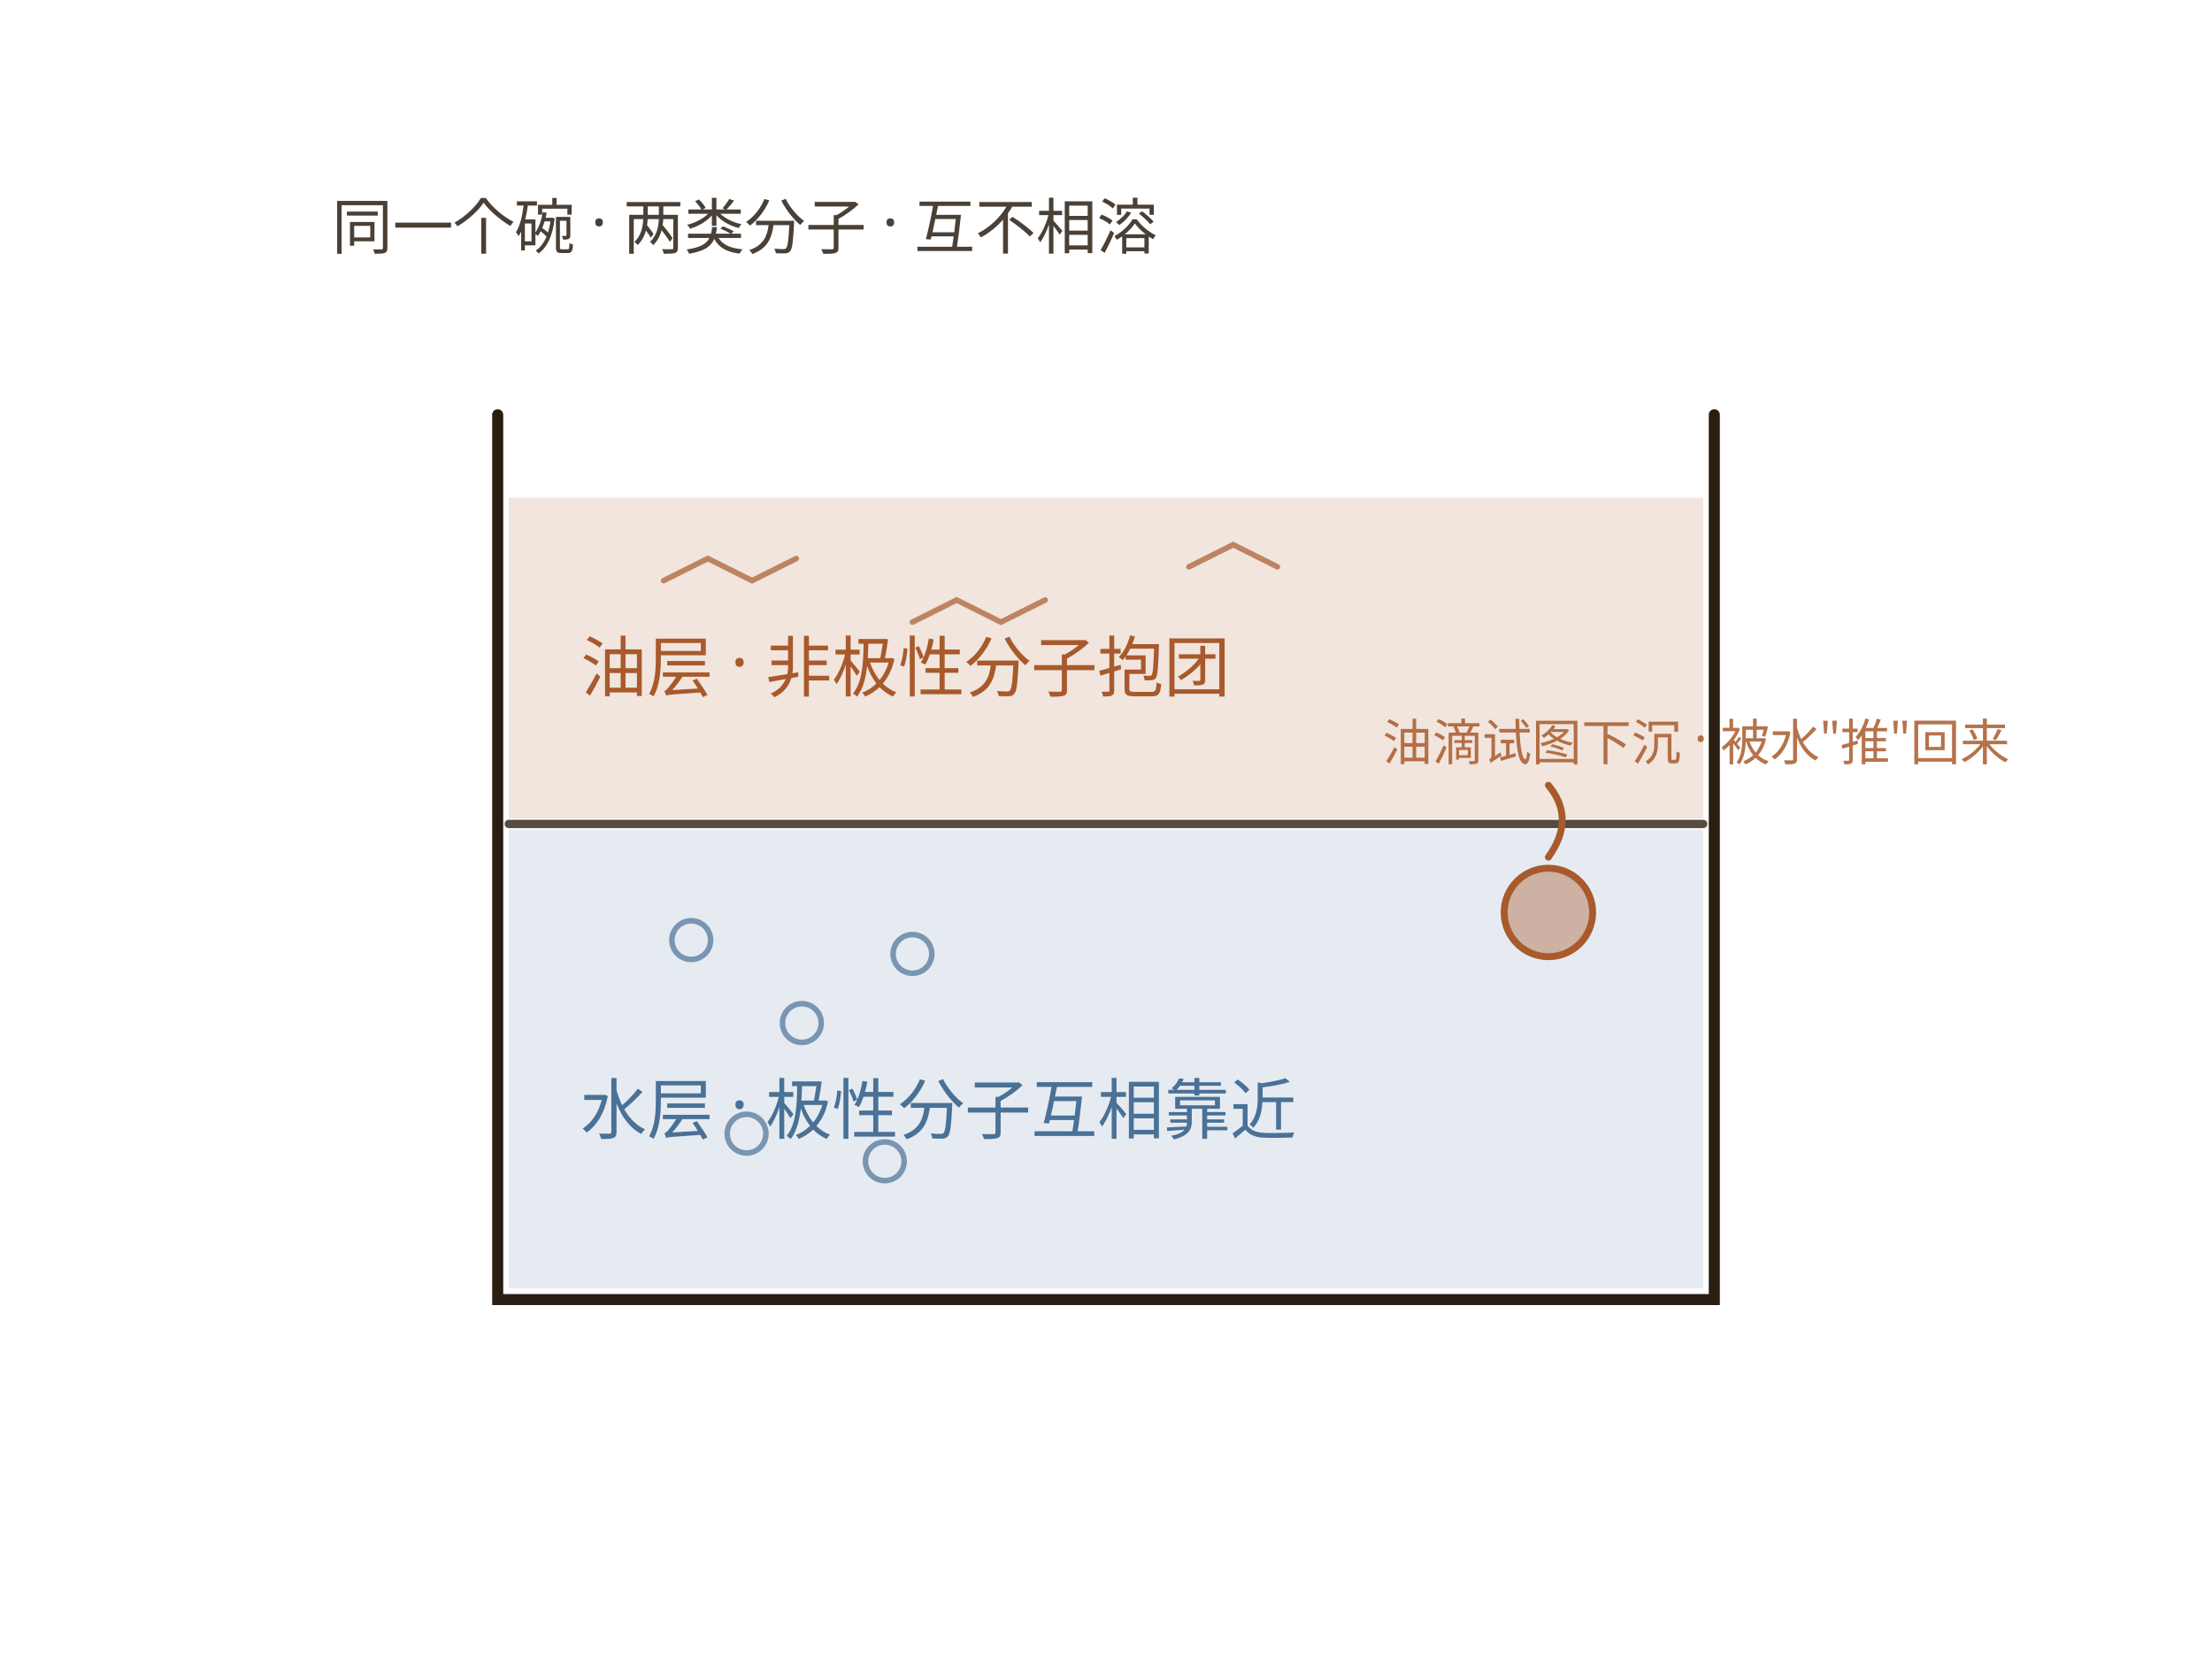
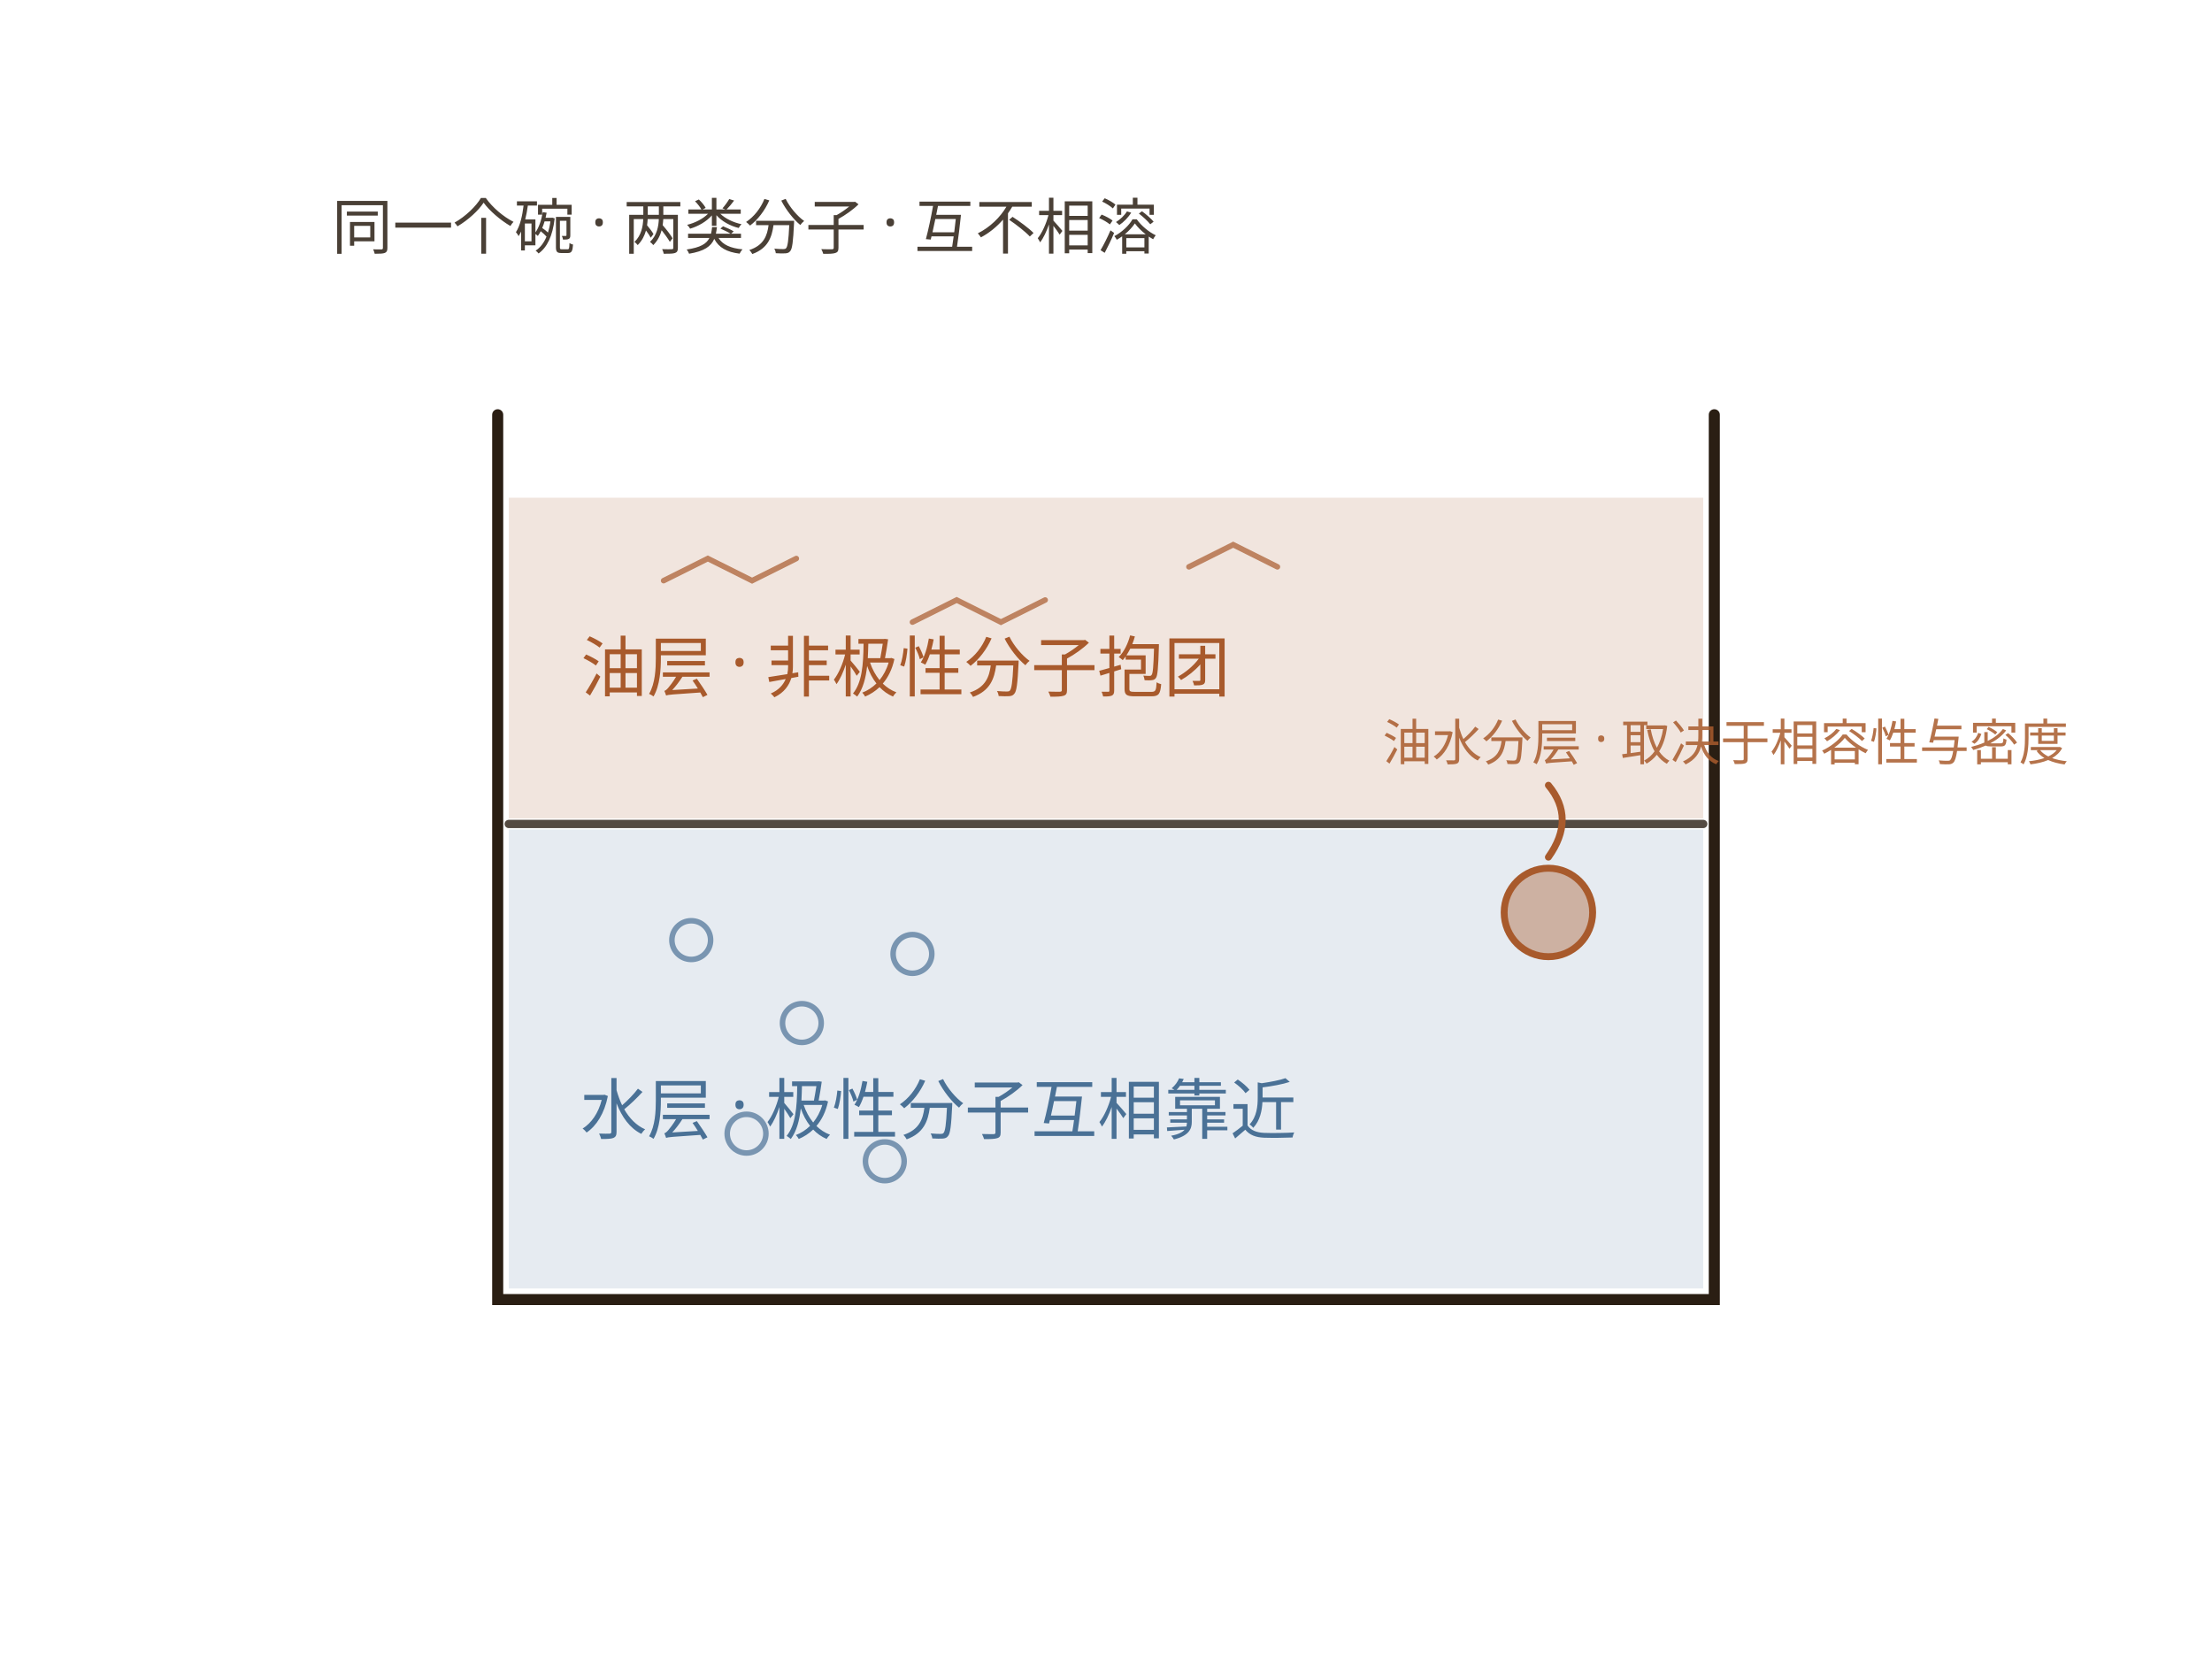
<svg xmlns="http://www.w3.org/2000/svg" viewBox="0 0 800 600" font-family="ui-sans-serif,'Noto Sans SC',sans-serif">
  <g fill="none" stroke-linecap="round">
    <path d="M180 150 L180 470 L620 470 L620 150" stroke="#2a1e13" stroke-width="4" />
    <rect x="184" y="300" width="432" height="166" fill="rgba(74,113,150,.14)" />
    <text x="210" y="410" fill="#4a7196" font-size="24">水层 · 极性分子互相靠近</text>
    <rect x="184" y="180" width="432" height="116" fill="rgba(168,90,44,.16)" />
    <text x="210" y="250" fill="#a85a2c" font-size="24">油层 · 非极性分子抱团</text>
    <line x1="184" y1="298" x2="616" y2="298" stroke="#2a1e13" stroke-width="3" opacity=".8" />
    <circle cx="560" cy="330" r="16" fill="rgba(168,90,44,.4)" stroke="#a85a2c" stroke-width="2.5" />
    <path d="M560 310 q 10 -14 0 -26" stroke="#a85a2c" stroke-width="2.5" />
-     <text x="500" y="275" fill="#a85a2c" font-size="18" opacity=".85">油滴试图下沉 · 被水"推"回来</text>
+     <text x="500" y="275" fill="#a85a2c" font-size="18" opacity=".85">油水分层 · 取决于相容性与密度</text>
    <g stroke="#4a7196" stroke-width="2" opacity=".7">
      <circle cx="250" cy="340" r="7" />
      <circle cx="290" cy="370" r="7" />
      <circle cx="330" cy="345" r="7" />
      <circle cx="270" cy="410" r="7" />
      <circle cx="320" cy="420" r="7" />
    </g>
    <g stroke="#a85a2c" stroke-width="2" opacity=".7">
      <path d="M240 210 l 16 -8 l 16 8 l 16 -8" />
      <path d="M330 225 l 16 -8 l 16 8 l 16 -8" />
      <path d="M430 205 l 16 -8 l 16 8" />
    </g>
    <text x="120" y="90" fill="#2a1e13" font-size="22" opacity=".85">同一个碗 · 两类分子 · 互不相溶</text>
  </g>
</svg>
